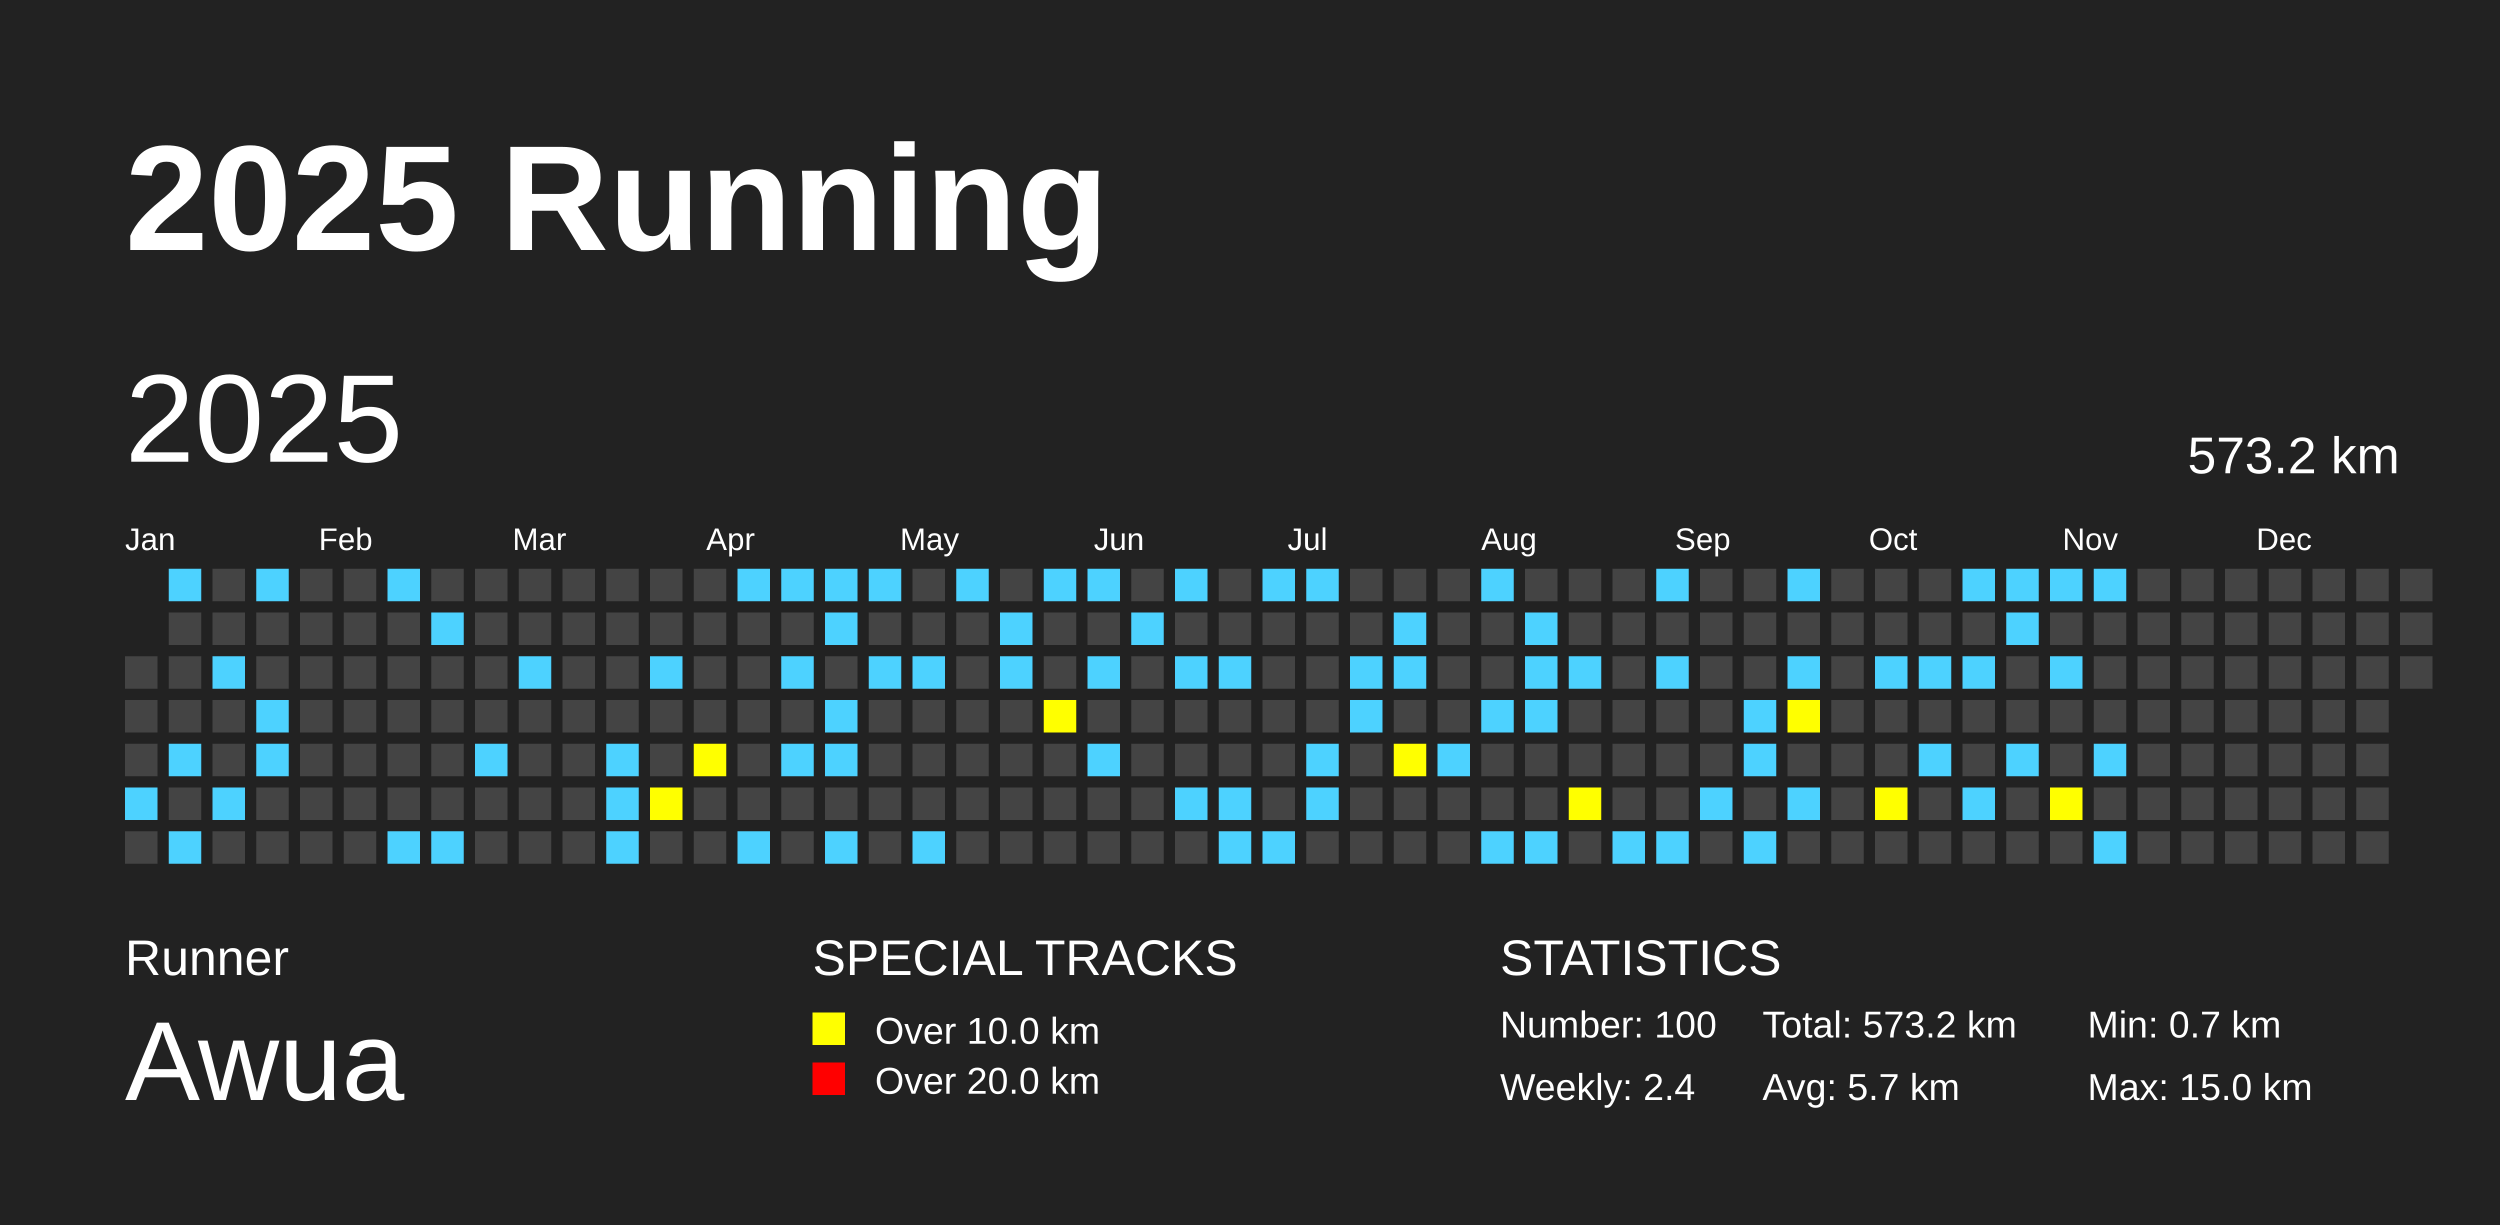
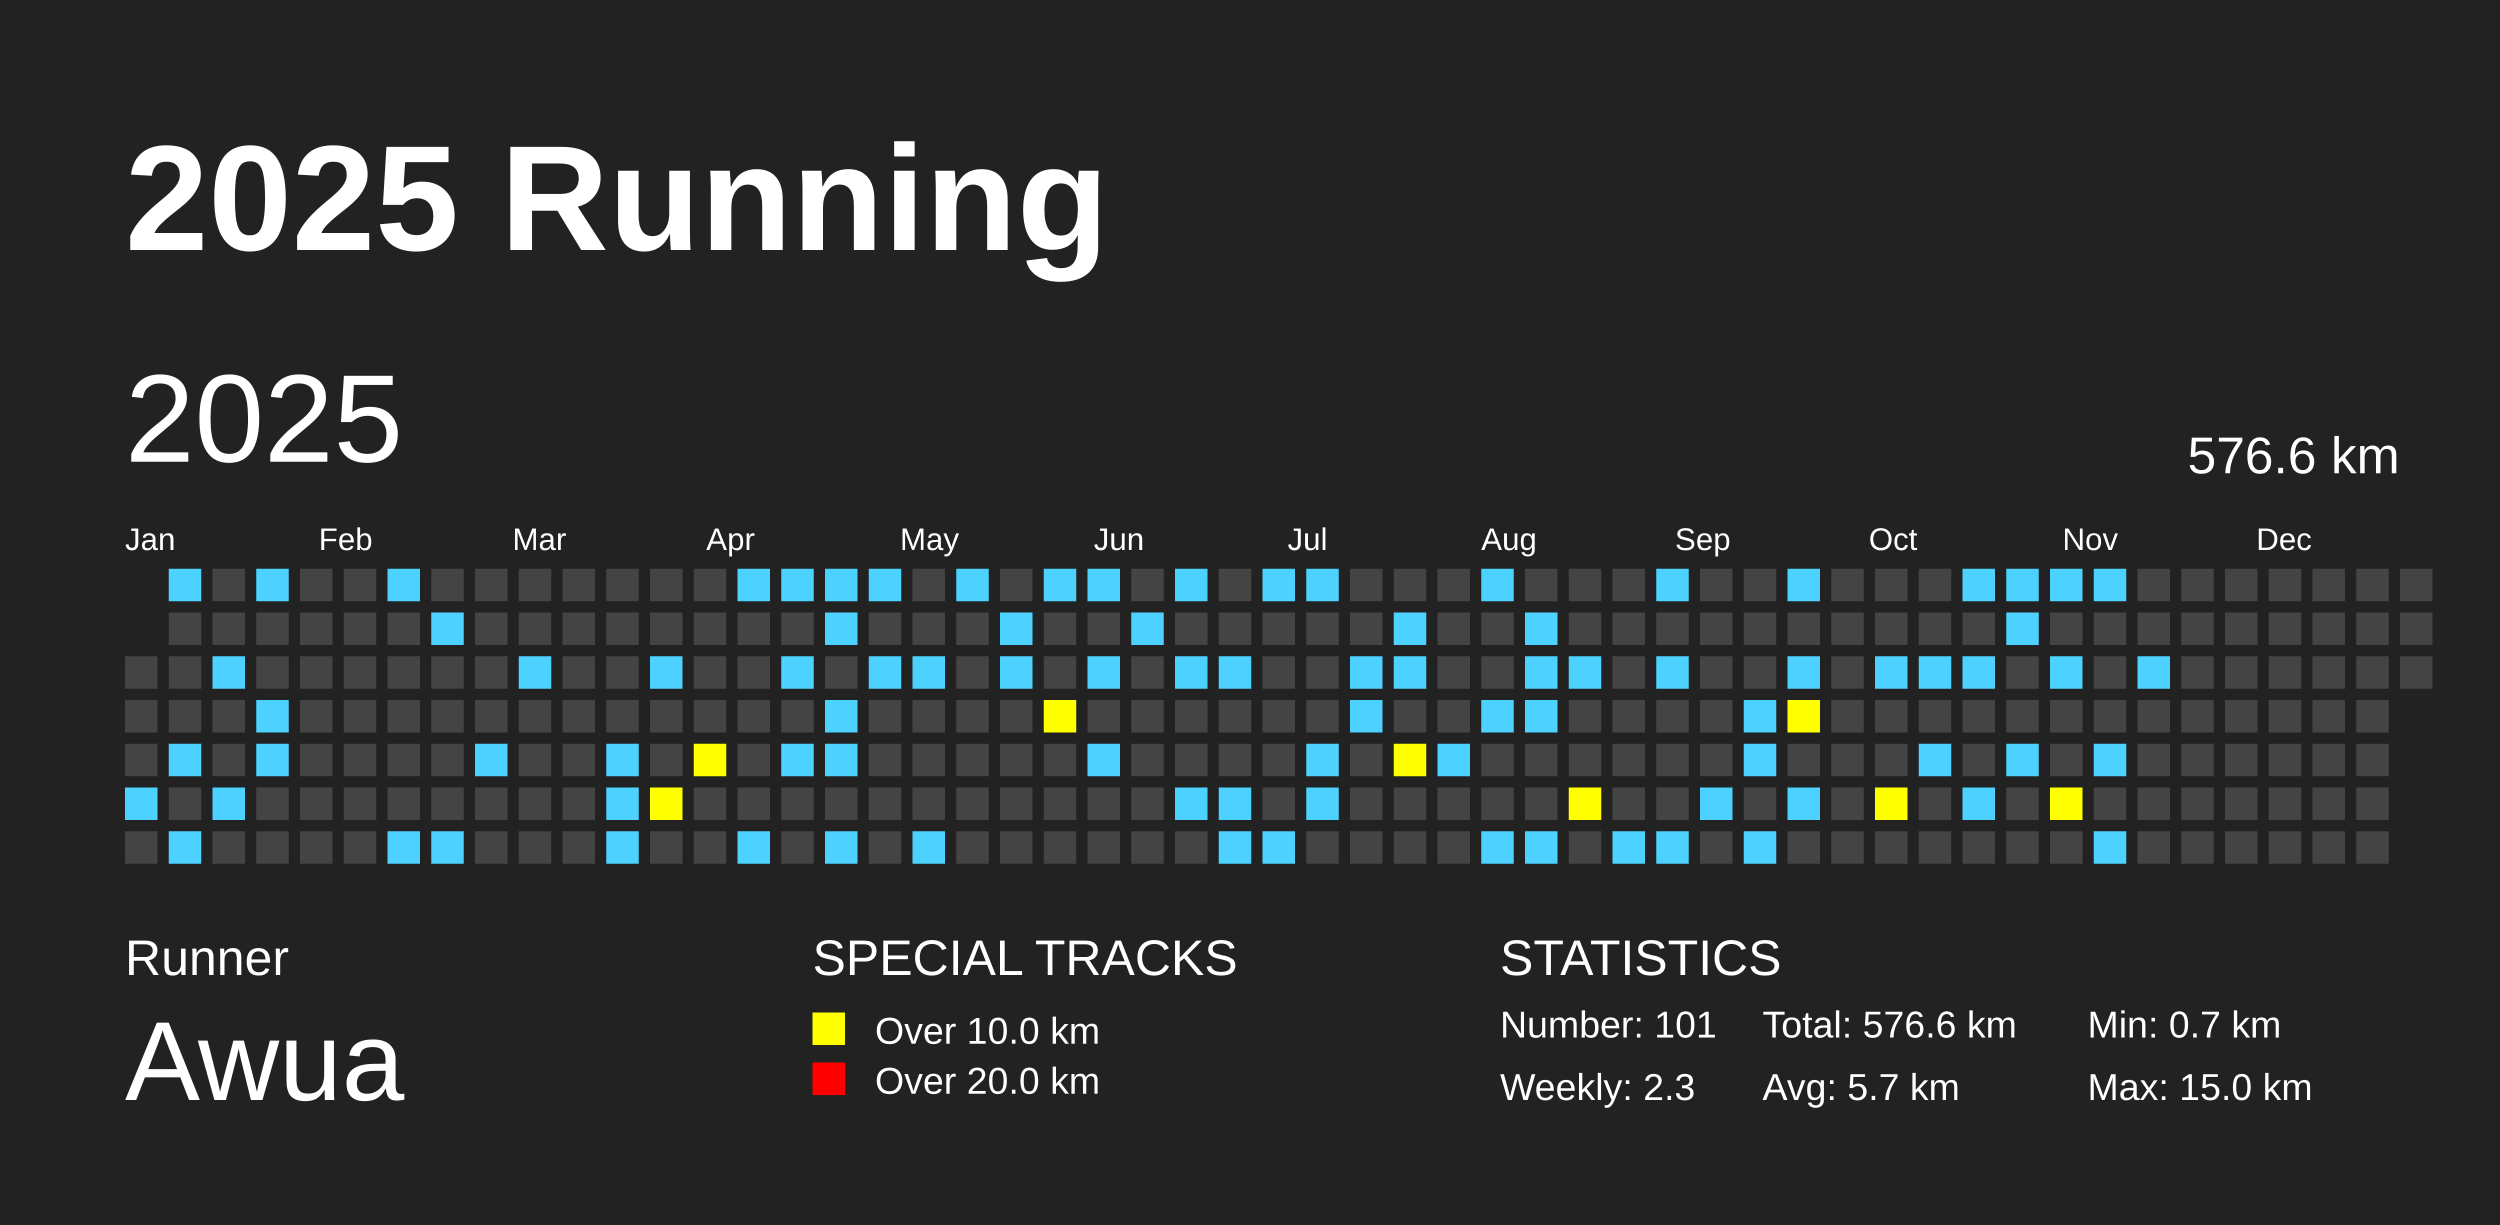
<svg xmlns="http://www.w3.org/2000/svg" baseProfile="full" height="98mm" version="1.1" viewBox="0,0,200,98" width="200mm">
  <defs />
  <rect fill="#222222" height="98" width="200" x="0" y="0" />
  <text fill="#FFFFFF" style="font-size:12px; font-family:Arial; font-weight:bold;" x="10" y="20">2025 Running</text>
  <text fill="#FFFFFF" style="font-size:4px; font-family:Arial" x="10" y="78">Runner</text>
  <text fill="#FFFFFF" style="font-size:9px; font-family:Arial" x="10" y="88">Awua</text>
  <text fill="#FFFFFF" style="font-size:4px; font-family:Arial" x="65" y="78">SPECIAL TRACKS</text>
  <rect fill="yellow" height="2.6" width="2.6" x="65" y="81" />
  <text fill="#FFFFFF" style="font-size:3px; font-family:Arial" x="70" y="83.5">Over 10.0 km</text>
  <rect fill="red" height="2.6" width="2.6" x="65" y="85" />
  <text fill="#FFFFFF" style="font-size:3px; font-family:Arial" x="70" y="87.5">Over 20.0 km</text>
  <text fill="#FFFFFF" style="font-size:4px; font-family:Arial" x="120" y="78">STATISTICS</text>
-   <text fill="#FFFFFF" style="font-size:3px; font-family:Arial" x="120" y="83">Number: 100</text>
-   <text fill="#FFFFFF" style="font-size:3px; font-family:Arial" x="120" y="88">Weekly: 2.4</text>
-   <text fill="#FFFFFF" style="font-size:3px; font-family:Arial" x="141" y="83">Total: 573.2 km</text>
+   <text fill="#FFFFFF" style="font-size:3px; font-family:Arial" x="120" y="83">Number: 101</text>
+   <text fill="#FFFFFF" style="font-size:3px; font-family:Arial" x="120" y="88">Weekly: 2.3</text>
+   <text fill="#FFFFFF" style="font-size:3px; font-family:Arial" x="141" y="83">Total: 576.6 km</text>
  <text fill="#FFFFFF" style="font-size:3px; font-family:Arial" x="141" y="88">Avg: 5.7 km</text>
  <text fill="#FFFFFF" style="font-size:3px; font-family:Arial" x="167" y="83">Min: 0.7 km</text>
  <text fill="#FFFFFF" style="font-size:3px; font-family:Arial" x="167" y="88">Max: 15.0 km</text>
  <text dominant-baseline="hanging" fill="#FFFFFF" style="font-size:10.0px; font-family:Arial;" x="10" y="30">2025</text>
-   <text dominant-baseline="hanging" fill="#FFFFFF" style="font-size:4.125px; font-family:Arial;" x="175" y="35">573.2 km</text>
+   <text dominant-baseline="hanging" fill="#FFFFFF" style="font-size:4.125px; font-family:Arial;" x="175" y="35">576.6 km</text>
  <text fill="#FFFFFF" style="font-size:2.5px; font-family:Arial" x="10.0" y="44">Jan</text>
  <text fill="#FFFFFF" style="font-size:2.5px; font-family:Arial" x="25.5" y="44">Feb</text>
  <text fill="#FFFFFF" style="font-size:2.5px; font-family:Arial" x="41.0" y="44">Mar</text>
  <text fill="#FFFFFF" style="font-size:2.5px; font-family:Arial" x="56.5" y="44">Apr</text>
  <text fill="#FFFFFF" style="font-size:2.5px; font-family:Arial" x="72.0" y="44">May</text>
  <text fill="#FFFFFF" style="font-size:2.5px; font-family:Arial" x="87.5" y="44">Jun</text>
  <text fill="#FFFFFF" style="font-size:2.5px; font-family:Arial" x="103.0" y="44">Jul</text>
  <text fill="#FFFFFF" style="font-size:2.5px; font-family:Arial" x="118.5" y="44">Aug</text>
  <text fill="#FFFFFF" style="font-size:2.5px; font-family:Arial" x="134.0" y="44">Sep</text>
  <text fill="#FFFFFF" style="font-size:2.5px; font-family:Arial" x="149.5" y="44">Oct</text>
  <text fill="#FFFFFF" style="font-size:2.5px; font-family:Arial" x="165.0" y="44">Nov</text>
  <text fill="#FFFFFF" style="font-size:2.5px; font-family:Arial" x="180.5" y="44">Dec</text>
  <rect fill="#444444" height="2.6" width="2.6" x="10.0" y="52.5" />
  <rect fill="#444444" height="2.6" width="2.6" x="10.0" y="56.0" />
  <rect fill="#444444" height="2.6" width="2.6" x="10.0" y="59.5" />
  <rect fill="#4DD2FF" height="2.6" width="2.6" x="10.0" y="63.0" />
  <rect fill="#444444" height="2.6" width="2.6" x="10.0" y="66.5" />
  <rect fill="#4DD2FF" height="2.6" width="2.6" x="13.5" y="45.5" />
  <rect fill="#444444" height="2.6" width="2.6" x="13.5" y="49.0" />
  <rect fill="#444444" height="2.6" width="2.6" x="13.5" y="52.5" />
  <rect fill="#444444" height="2.6" width="2.6" x="13.5" y="56.0" />
  <rect fill="#4DD2FF" height="2.6" width="2.6" x="13.5" y="59.5" />
  <rect fill="#444444" height="2.6" width="2.6" x="13.5" y="63.0" />
  <rect fill="#4DD2FF" height="2.6" width="2.6" x="13.5" y="66.5" />
  <rect fill="#444444" height="2.6" width="2.6" x="17.0" y="45.5" />
  <rect fill="#444444" height="2.6" width="2.6" x="17.0" y="49.0" />
  <rect fill="#4DD2FF" height="2.6" width="2.6" x="17.0" y="52.5" />
  <rect fill="#444444" height="2.6" width="2.6" x="17.0" y="56.0" />
  <rect fill="#444444" height="2.6" width="2.6" x="17.0" y="59.5" />
  <rect fill="#4DD2FF" height="2.6" width="2.6" x="17.0" y="63.0" />
  <rect fill="#444444" height="2.6" width="2.6" x="17.0" y="66.5" />
  <rect fill="#4DD2FF" height="2.6" width="2.6" x="20.5" y="45.5" />
  <rect fill="#444444" height="2.6" width="2.6" x="20.5" y="49.0" />
  <rect fill="#444444" height="2.6" width="2.6" x="20.5" y="52.5" />
  <rect fill="#4DD2FF" height="2.6" width="2.6" x="20.5" y="56.0" />
  <rect fill="#4DD2FF" height="2.6" width="2.6" x="20.5" y="59.5" />
  <rect fill="#444444" height="2.6" width="2.6" x="20.5" y="63.0" />
  <rect fill="#444444" height="2.6" width="2.6" x="20.5" y="66.5" />
  <rect fill="#444444" height="2.6" width="2.6" x="24.0" y="45.5" />
  <rect fill="#444444" height="2.6" width="2.6" x="24.0" y="49.0" />
  <rect fill="#444444" height="2.6" width="2.6" x="24.0" y="52.5" />
  <rect fill="#444444" height="2.6" width="2.6" x="24.0" y="56.0" />
  <rect fill="#444444" height="2.6" width="2.6" x="24.0" y="59.5" />
  <rect fill="#444444" height="2.6" width="2.6" x="24.0" y="63.0" />
  <rect fill="#444444" height="2.6" width="2.6" x="24.0" y="66.5" />
  <rect fill="#444444" height="2.6" width="2.6" x="27.5" y="45.5" />
  <rect fill="#444444" height="2.6" width="2.6" x="27.5" y="49.0" />
  <rect fill="#444444" height="2.6" width="2.6" x="27.5" y="52.5" />
  <rect fill="#444444" height="2.6" width="2.6" x="27.5" y="56.0" />
  <rect fill="#444444" height="2.6" width="2.6" x="27.5" y="59.5" />
  <rect fill="#444444" height="2.6" width="2.6" x="27.5" y="63.0" />
  <rect fill="#444444" height="2.6" width="2.6" x="27.5" y="66.5" />
  <rect fill="#4DD2FF" height="2.6" width="2.6" x="31.0" y="45.5" />
  <rect fill="#444444" height="2.6" width="2.6" x="31.0" y="49.0" />
  <rect fill="#444444" height="2.6" width="2.6" x="31.0" y="52.5" />
  <rect fill="#444444" height="2.6" width="2.6" x="31.0" y="56.0" />
  <rect fill="#444444" height="2.6" width="2.6" x="31.0" y="59.5" />
  <rect fill="#444444" height="2.6" width="2.6" x="31.0" y="63.0" />
  <rect fill="#4DD2FF" height="2.6" width="2.6" x="31.0" y="66.5" />
  <rect fill="#444444" height="2.6" width="2.6" x="34.5" y="45.5" />
  <rect fill="#4DD2FF" height="2.6" width="2.6" x="34.5" y="49.0" />
  <rect fill="#444444" height="2.6" width="2.6" x="34.5" y="52.5" />
  <rect fill="#444444" height="2.6" width="2.6" x="34.5" y="56.0" />
  <rect fill="#444444" height="2.6" width="2.6" x="34.5" y="59.5" />
  <rect fill="#444444" height="2.6" width="2.6" x="34.5" y="63.0" />
  <rect fill="#4DD2FF" height="2.6" width="2.6" x="34.5" y="66.5" />
  <rect fill="#444444" height="2.6" width="2.6" x="38.0" y="45.5" />
  <rect fill="#444444" height="2.6" width="2.6" x="38.0" y="49.0" />
  <rect fill="#444444" height="2.6" width="2.6" x="38.0" y="52.5" />
  <rect fill="#444444" height="2.6" width="2.6" x="38.0" y="56.0" />
  <rect fill="#4DD2FF" height="2.6" width="2.6" x="38.0" y="59.5" />
  <rect fill="#444444" height="2.6" width="2.6" x="38.0" y="63.0" />
  <rect fill="#444444" height="2.6" width="2.6" x="38.0" y="66.5" />
  <rect fill="#444444" height="2.6" width="2.6" x="41.5" y="45.5" />
  <rect fill="#444444" height="2.6" width="2.6" x="41.5" y="49.0" />
  <rect fill="#4DD2FF" height="2.6" width="2.6" x="41.5" y="52.5" />
  <rect fill="#444444" height="2.6" width="2.6" x="41.5" y="56.0" />
  <rect fill="#444444" height="2.6" width="2.6" x="41.5" y="59.5" />
  <rect fill="#444444" height="2.6" width="2.6" x="41.5" y="63.0" />
  <rect fill="#444444" height="2.6" width="2.6" x="41.5" y="66.5" />
  <rect fill="#444444" height="2.6" width="2.6" x="45.0" y="45.5" />
  <rect fill="#444444" height="2.6" width="2.6" x="45.0" y="49.0" />
  <rect fill="#444444" height="2.6" width="2.6" x="45.0" y="52.5" />
  <rect fill="#444444" height="2.6" width="2.6" x="45.0" y="56.0" />
  <rect fill="#444444" height="2.6" width="2.6" x="45.0" y="59.5" />
  <rect fill="#444444" height="2.6" width="2.6" x="45.0" y="63.0" />
  <rect fill="#444444" height="2.6" width="2.6" x="45.0" y="66.5" />
  <rect fill="#444444" height="2.6" width="2.6" x="48.5" y="45.5" />
  <rect fill="#444444" height="2.6" width="2.6" x="48.5" y="49.0" />
  <rect fill="#444444" height="2.6" width="2.6" x="48.5" y="52.5" />
  <rect fill="#444444" height="2.6" width="2.6" x="48.5" y="56.0" />
  <rect fill="#4DD2FF" height="2.6" width="2.6" x="48.5" y="59.5" />
  <rect fill="#4DD2FF" height="2.6" width="2.6" x="48.5" y="63.0" />
  <rect fill="#4DD2FF" height="2.6" width="2.6" x="48.5" y="66.5" />
  <rect fill="#444444" height="2.6" width="2.6" x="52.0" y="45.5" />
  <rect fill="#444444" height="2.6" width="2.6" x="52.0" y="49.0" />
  <rect fill="#4DD2FF" height="2.6" width="2.6" x="52.0" y="52.5" />
  <rect fill="#444444" height="2.6" width="2.6" x="52.0" y="56.0" />
  <rect fill="#444444" height="2.6" width="2.6" x="52.0" y="59.5" />
  <rect fill="yellow" height="2.6" width="2.6" x="52.0" y="63.0" />
  <rect fill="#444444" height="2.6" width="2.6" x="52.0" y="66.5" />
  <rect fill="#444444" height="2.6" width="2.6" x="55.5" y="45.5" />
  <rect fill="#444444" height="2.6" width="2.6" x="55.5" y="49.0" />
  <rect fill="#444444" height="2.6" width="2.6" x="55.5" y="52.5" />
  <rect fill="#444444" height="2.6" width="2.6" x="55.5" y="56.0" />
  <rect fill="yellow" height="2.6" width="2.6" x="55.5" y="59.5" />
  <rect fill="#444444" height="2.6" width="2.6" x="55.5" y="63.0" />
  <rect fill="#444444" height="2.6" width="2.6" x="55.5" y="66.5" />
  <rect fill="#4DD2FF" height="2.6" width="2.6" x="59.0" y="45.5" />
  <rect fill="#444444" height="2.6" width="2.6" x="59.0" y="49.0" />
  <rect fill="#444444" height="2.6" width="2.6" x="59.0" y="52.5" />
  <rect fill="#444444" height="2.6" width="2.6" x="59.0" y="56.0" />
  <rect fill="#444444" height="2.6" width="2.6" x="59.0" y="59.5" />
  <rect fill="#444444" height="2.6" width="2.6" x="59.0" y="63.0" />
  <rect fill="#4DD2FF" height="2.6" width="2.6" x="59.0" y="66.5" />
  <rect fill="#4DD2FF" height="2.6" width="2.6" x="62.5" y="45.5" />
  <rect fill="#444444" height="2.6" width="2.6" x="62.5" y="49.0" />
  <rect fill="#4DD2FF" height="2.6" width="2.6" x="62.5" y="52.5" />
  <rect fill="#444444" height="2.6" width="2.6" x="62.5" y="56.0" />
  <rect fill="#4DD2FF" height="2.6" width="2.6" x="62.5" y="59.5" />
  <rect fill="#444444" height="2.6" width="2.6" x="62.5" y="63.0" />
  <rect fill="#444444" height="2.6" width="2.6" x="62.5" y="66.5" />
  <rect fill="#4DD2FF" height="2.6" width="2.6" x="66.0" y="45.5" />
  <rect fill="#4DD2FF" height="2.6" width="2.6" x="66.0" y="49.0" />
  <rect fill="#444444" height="2.6" width="2.6" x="66.0" y="52.5" />
  <rect fill="#4DD2FF" height="2.6" width="2.6" x="66.0" y="56.0" />
  <rect fill="#4DD2FF" height="2.6" width="2.6" x="66.0" y="59.5" />
  <rect fill="#444444" height="2.6" width="2.6" x="66.0" y="63.0" />
  <rect fill="#4DD2FF" height="2.6" width="2.6" x="66.0" y="66.5" />
  <rect fill="#4DD2FF" height="2.6" width="2.6" x="69.5" y="45.5" />
  <rect fill="#444444" height="2.6" width="2.6" x="69.5" y="49.0" />
  <rect fill="#4DD2FF" height="2.6" width="2.6" x="69.5" y="52.5" />
  <rect fill="#444444" height="2.6" width="2.6" x="69.5" y="56.0" />
  <rect fill="#444444" height="2.6" width="2.6" x="69.5" y="59.5" />
  <rect fill="#444444" height="2.6" width="2.6" x="69.5" y="63.0" />
  <rect fill="#444444" height="2.6" width="2.6" x="69.5" y="66.5" />
  <rect fill="#444444" height="2.6" width="2.6" x="73.0" y="45.5" />
  <rect fill="#444444" height="2.6" width="2.6" x="73.0" y="49.0" />
  <rect fill="#4DD2FF" height="2.6" width="2.6" x="73.0" y="52.5" />
  <rect fill="#444444" height="2.6" width="2.6" x="73.0" y="56.0" />
  <rect fill="#444444" height="2.6" width="2.6" x="73.0" y="59.5" />
  <rect fill="#444444" height="2.6" width="2.6" x="73.0" y="63.0" />
  <rect fill="#4DD2FF" height="2.6" width="2.6" x="73.0" y="66.5" />
  <rect fill="#4DD2FF" height="2.6" width="2.6" x="76.5" y="45.5" />
  <rect fill="#444444" height="2.6" width="2.6" x="76.5" y="49.0" />
  <rect fill="#444444" height="2.6" width="2.6" x="76.5" y="52.5" />
  <rect fill="#444444" height="2.6" width="2.6" x="76.5" y="56.0" />
  <rect fill="#444444" height="2.6" width="2.6" x="76.5" y="59.5" />
  <rect fill="#444444" height="2.6" width="2.6" x="76.5" y="63.0" />
  <rect fill="#444444" height="2.6" width="2.6" x="76.5" y="66.5" />
  <rect fill="#444444" height="2.6" width="2.6" x="80.0" y="45.5" />
  <rect fill="#4DD2FF" height="2.6" width="2.6" x="80.0" y="49.0" />
  <rect fill="#4DD2FF" height="2.6" width="2.6" x="80.0" y="52.5" />
  <rect fill="#444444" height="2.6" width="2.6" x="80.0" y="56.0" />
  <rect fill="#444444" height="2.6" width="2.6" x="80.0" y="59.5" />
  <rect fill="#444444" height="2.6" width="2.6" x="80.0" y="63.0" />
  <rect fill="#444444" height="2.6" width="2.6" x="80.0" y="66.5" />
  <rect fill="#4DD2FF" height="2.6" width="2.6" x="83.5" y="45.5" />
  <rect fill="#444444" height="2.6" width="2.6" x="83.5" y="49.0" />
  <rect fill="#444444" height="2.6" width="2.6" x="83.5" y="52.5" />
  <rect fill="yellow" height="2.6" width="2.6" x="83.5" y="56.0" />
  <rect fill="#444444" height="2.6" width="2.6" x="83.5" y="59.5" />
  <rect fill="#444444" height="2.6" width="2.6" x="83.5" y="63.0" />
  <rect fill="#444444" height="2.6" width="2.6" x="83.5" y="66.5" />
  <rect fill="#4DD2FF" height="2.6" width="2.6" x="87.0" y="45.5" />
  <rect fill="#444444" height="2.6" width="2.6" x="87.0" y="49.0" />
  <rect fill="#4DD2FF" height="2.6" width="2.6" x="87.0" y="52.5" />
  <rect fill="#444444" height="2.6" width="2.6" x="87.0" y="56.0" />
  <rect fill="#4DD2FF" height="2.6" width="2.6" x="87.0" y="59.5" />
  <rect fill="#444444" height="2.6" width="2.6" x="87.0" y="63.0" />
  <rect fill="#444444" height="2.6" width="2.6" x="87.0" y="66.5" />
  <rect fill="#444444" height="2.6" width="2.6" x="90.5" y="45.5" />
  <rect fill="#4DD2FF" height="2.6" width="2.6" x="90.5" y="49.0" />
  <rect fill="#444444" height="2.6" width="2.6" x="90.5" y="52.5" />
  <rect fill="#444444" height="2.6" width="2.6" x="90.5" y="56.0" />
  <rect fill="#444444" height="2.6" width="2.6" x="90.5" y="59.5" />
  <rect fill="#444444" height="2.6" width="2.6" x="90.5" y="63.0" />
  <rect fill="#444444" height="2.6" width="2.6" x="90.5" y="66.5" />
  <rect fill="#4DD2FF" height="2.6" width="2.6" x="94.0" y="45.5" />
  <rect fill="#444444" height="2.6" width="2.6" x="94.0" y="49.0" />
  <rect fill="#4DD2FF" height="2.6" width="2.6" x="94.0" y="52.5" />
  <rect fill="#444444" height="2.6" width="2.6" x="94.0" y="56.0" />
  <rect fill="#444444" height="2.6" width="2.6" x="94.0" y="59.5" />
  <rect fill="#4DD2FF" height="2.6" width="2.6" x="94.0" y="63.0" />
  <rect fill="#444444" height="2.6" width="2.6" x="94.0" y="66.5" />
  <rect fill="#444444" height="2.6" width="2.6" x="97.5" y="45.5" />
  <rect fill="#444444" height="2.6" width="2.6" x="97.5" y="49.0" />
  <rect fill="#4DD2FF" height="2.6" width="2.6" x="97.5" y="52.5" />
  <rect fill="#444444" height="2.6" width="2.6" x="97.5" y="56.0" />
  <rect fill="#444444" height="2.6" width="2.6" x="97.5" y="59.5" />
  <rect fill="#4DD2FF" height="2.6" width="2.6" x="97.5" y="63.0" />
  <rect fill="#4DD2FF" height="2.6" width="2.6" x="97.5" y="66.5" />
  <rect fill="#4DD2FF" height="2.6" width="2.6" x="101.0" y="45.5" />
  <rect fill="#444444" height="2.6" width="2.6" x="101.0" y="49.0" />
  <rect fill="#444444" height="2.6" width="2.6" x="101.0" y="52.5" />
  <rect fill="#444444" height="2.6" width="2.6" x="101.0" y="56.0" />
  <rect fill="#444444" height="2.6" width="2.6" x="101.0" y="59.5" />
  <rect fill="#444444" height="2.6" width="2.6" x="101.0" y="63.0" />
  <rect fill="#4DD2FF" height="2.6" width="2.6" x="101.0" y="66.5" />
  <rect fill="#4DD2FF" height="2.6" width="2.6" x="104.5" y="45.5" />
  <rect fill="#444444" height="2.6" width="2.6" x="104.5" y="49.0" />
  <rect fill="#444444" height="2.6" width="2.6" x="104.5" y="52.5" />
  <rect fill="#444444" height="2.6" width="2.6" x="104.5" y="56.0" />
  <rect fill="#4DD2FF" height="2.6" width="2.6" x="104.5" y="59.5" />
  <rect fill="#4DD2FF" height="2.6" width="2.6" x="104.5" y="63.0" />
  <rect fill="#444444" height="2.6" width="2.6" x="104.5" y="66.5" />
  <rect fill="#444444" height="2.6" width="2.6" x="108.0" y="45.5" />
  <rect fill="#444444" height="2.6" width="2.6" x="108.0" y="49.0" />
  <rect fill="#4DD2FF" height="2.6" width="2.6" x="108.0" y="52.5" />
  <rect fill="#4DD2FF" height="2.6" width="2.6" x="108.0" y="56.0" />
  <rect fill="#444444" height="2.6" width="2.6" x="108.0" y="59.5" />
  <rect fill="#444444" height="2.6" width="2.6" x="108.0" y="63.0" />
  <rect fill="#444444" height="2.6" width="2.6" x="108.0" y="66.5" />
  <rect fill="#444444" height="2.6" width="2.6" x="111.5" y="45.5" />
  <rect fill="#4DD2FF" height="2.6" width="2.6" x="111.5" y="49.0" />
  <rect fill="#4DD2FF" height="2.6" width="2.6" x="111.5" y="52.5" />
  <rect fill="#444444" height="2.6" width="2.6" x="111.5" y="56.0" />
  <rect fill="yellow" height="2.6" width="2.6" x="111.5" y="59.5" />
  <rect fill="#444444" height="2.6" width="2.6" x="111.5" y="63.0" />
  <rect fill="#444444" height="2.6" width="2.6" x="111.5" y="66.5" />
  <rect fill="#444444" height="2.6" width="2.6" x="115.0" y="45.5" />
  <rect fill="#444444" height="2.6" width="2.6" x="115.0" y="49.0" />
  <rect fill="#444444" height="2.6" width="2.6" x="115.0" y="52.5" />
  <rect fill="#444444" height="2.6" width="2.6" x="115.0" y="56.0" />
  <rect fill="#4DD2FF" height="2.6" width="2.6" x="115.0" y="59.5" />
  <rect fill="#444444" height="2.6" width="2.6" x="115.0" y="63.0" />
  <rect fill="#444444" height="2.6" width="2.6" x="115.0" y="66.5" />
  <rect fill="#4DD2FF" height="2.6" width="2.6" x="118.5" y="45.5" />
  <rect fill="#444444" height="2.6" width="2.6" x="118.5" y="49.0" />
  <rect fill="#444444" height="2.6" width="2.6" x="118.5" y="52.5" />
  <rect fill="#4DD2FF" height="2.6" width="2.6" x="118.5" y="56.0" />
  <rect fill="#444444" height="2.6" width="2.6" x="118.5" y="59.5" />
  <rect fill="#444444" height="2.6" width="2.6" x="118.5" y="63.0" />
  <rect fill="#4DD2FF" height="2.6" width="2.6" x="118.5" y="66.5" />
  <rect fill="#444444" height="2.6" width="2.6" x="122.0" y="45.5" />
  <rect fill="#4DD2FF" height="2.6" width="2.6" x="122.0" y="49.0" />
  <rect fill="#4DD2FF" height="2.6" width="2.6" x="122.0" y="52.5" />
  <rect fill="#4DD2FF" height="2.6" width="2.6" x="122.0" y="56.0" />
  <rect fill="#444444" height="2.6" width="2.6" x="122.0" y="59.5" />
  <rect fill="#444444" height="2.6" width="2.6" x="122.0" y="63.0" />
  <rect fill="#4DD2FF" height="2.6" width="2.6" x="122.0" y="66.5" />
  <rect fill="#444444" height="2.6" width="2.6" x="125.5" y="45.5" />
  <rect fill="#444444" height="2.6" width="2.6" x="125.5" y="49.0" />
  <rect fill="#4DD2FF" height="2.6" width="2.6" x="125.5" y="52.5" />
  <rect fill="#444444" height="2.6" width="2.6" x="125.5" y="56.0" />
  <rect fill="#444444" height="2.6" width="2.6" x="125.5" y="59.5" />
  <rect fill="yellow" height="2.6" width="2.6" x="125.5" y="63.0" />
  <rect fill="#444444" height="2.6" width="2.6" x="125.5" y="66.5" />
  <rect fill="#444444" height="2.6" width="2.6" x="129.0" y="45.5" />
  <rect fill="#444444" height="2.6" width="2.6" x="129.0" y="49.0" />
  <rect fill="#444444" height="2.6" width="2.6" x="129.0" y="52.5" />
  <rect fill="#444444" height="2.6" width="2.6" x="129.0" y="56.0" />
  <rect fill="#444444" height="2.6" width="2.6" x="129.0" y="59.5" />
  <rect fill="#444444" height="2.6" width="2.6" x="129.0" y="63.0" />
  <rect fill="#4DD2FF" height="2.6" width="2.6" x="129.0" y="66.5" />
  <rect fill="#4DD2FF" height="2.6" width="2.6" x="132.5" y="45.5" />
  <rect fill="#444444" height="2.6" width="2.6" x="132.5" y="49.0" />
  <rect fill="#4DD2FF" height="2.6" width="2.6" x="132.5" y="52.5" />
  <rect fill="#444444" height="2.6" width="2.6" x="132.5" y="56.0" />
  <rect fill="#444444" height="2.6" width="2.6" x="132.5" y="59.5" />
  <rect fill="#444444" height="2.6" width="2.6" x="132.5" y="63.0" />
  <rect fill="#4DD2FF" height="2.6" width="2.6" x="132.5" y="66.5" />
  <rect fill="#444444" height="2.6" width="2.6" x="136.0" y="45.5" />
  <rect fill="#444444" height="2.6" width="2.6" x="136.0" y="49.0" />
  <rect fill="#444444" height="2.6" width="2.6" x="136.0" y="52.5" />
  <rect fill="#444444" height="2.6" width="2.6" x="136.0" y="56.0" />
  <rect fill="#444444" height="2.6" width="2.6" x="136.0" y="59.5" />
  <rect fill="#4DD2FF" height="2.6" width="2.6" x="136.0" y="63.0" />
  <rect fill="#444444" height="2.6" width="2.6" x="136.0" y="66.5" />
  <rect fill="#444444" height="2.6" width="2.6" x="139.5" y="45.5" />
  <rect fill="#444444" height="2.6" width="2.6" x="139.5" y="49.0" />
  <rect fill="#444444" height="2.6" width="2.6" x="139.5" y="52.5" />
  <rect fill="#4DD2FF" height="2.6" width="2.6" x="139.5" y="56.0" />
  <rect fill="#4DD2FF" height="2.6" width="2.6" x="139.5" y="59.5" />
  <rect fill="#444444" height="2.6" width="2.6" x="139.5" y="63.0" />
  <rect fill="#4DD2FF" height="2.6" width="2.6" x="139.5" y="66.5" />
  <rect fill="#4DD2FF" height="2.6" width="2.6" x="143.0" y="45.5" />
  <rect fill="#444444" height="2.6" width="2.6" x="143.0" y="49.0" />
  <rect fill="#4DD2FF" height="2.6" width="2.6" x="143.0" y="52.5" />
  <rect fill="yellow" height="2.6" width="2.6" x="143.0" y="56.0" />
  <rect fill="#444444" height="2.6" width="2.6" x="143.0" y="59.5" />
  <rect fill="#4DD2FF" height="2.6" width="2.6" x="143.0" y="63.0" />
  <rect fill="#444444" height="2.6" width="2.6" x="143.0" y="66.5" />
  <rect fill="#444444" height="2.6" width="2.6" x="146.5" y="45.5" />
  <rect fill="#444444" height="2.6" width="2.6" x="146.5" y="49.0" />
  <rect fill="#444444" height="2.6" width="2.6" x="146.5" y="52.5" />
  <rect fill="#444444" height="2.6" width="2.6" x="146.5" y="56.0" />
  <rect fill="#444444" height="2.6" width="2.6" x="146.5" y="59.5" />
  <rect fill="#444444" height="2.6" width="2.6" x="146.5" y="63.0" />
  <rect fill="#444444" height="2.6" width="2.6" x="146.5" y="66.5" />
  <rect fill="#444444" height="2.6" width="2.6" x="150.0" y="45.5" />
  <rect fill="#444444" height="2.6" width="2.6" x="150.0" y="49.0" />
  <rect fill="#4DD2FF" height="2.6" width="2.6" x="150.0" y="52.5" />
  <rect fill="#444444" height="2.6" width="2.6" x="150.0" y="56.0" />
  <rect fill="#444444" height="2.6" width="2.6" x="150.0" y="59.5" />
  <rect fill="yellow" height="2.6" width="2.6" x="150.0" y="63.0" />
  <rect fill="#444444" height="2.6" width="2.6" x="150.0" y="66.5" />
  <rect fill="#444444" height="2.6" width="2.6" x="153.5" y="45.5" />
  <rect fill="#444444" height="2.6" width="2.6" x="153.5" y="49.0" />
  <rect fill="#4DD2FF" height="2.6" width="2.6" x="153.5" y="52.5" />
  <rect fill="#444444" height="2.6" width="2.6" x="153.5" y="56.0" />
  <rect fill="#4DD2FF" height="2.6" width="2.6" x="153.5" y="59.5" />
  <rect fill="#444444" height="2.6" width="2.6" x="153.5" y="63.0" />
  <rect fill="#444444" height="2.6" width="2.6" x="153.5" y="66.5" />
  <rect fill="#4DD2FF" height="2.6" width="2.6" x="157.0" y="45.5" />
  <rect fill="#444444" height="2.6" width="2.6" x="157.0" y="49.0" />
  <rect fill="#4DD2FF" height="2.6" width="2.6" x="157.0" y="52.5" />
  <rect fill="#444444" height="2.6" width="2.6" x="157.0" y="56.0" />
  <rect fill="#444444" height="2.6" width="2.6" x="157.0" y="59.5" />
  <rect fill="#4DD2FF" height="2.6" width="2.6" x="157.0" y="63.0" />
  <rect fill="#444444" height="2.6" width="2.6" x="157.0" y="66.5" />
  <rect fill="#4DD2FF" height="2.6" width="2.6" x="160.5" y="45.5" />
  <rect fill="#4DD2FF" height="2.6" width="2.6" x="160.5" y="49.0" />
  <rect fill="#444444" height="2.6" width="2.6" x="160.5" y="52.5" />
  <rect fill="#444444" height="2.6" width="2.6" x="160.5" y="56.0" />
  <rect fill="#4DD2FF" height="2.6" width="2.6" x="160.5" y="59.5" />
  <rect fill="#444444" height="2.6" width="2.6" x="160.5" y="63.0" />
  <rect fill="#444444" height="2.6" width="2.6" x="160.5" y="66.5" />
  <rect fill="#4DD2FF" height="2.6" width="2.6" x="164.0" y="45.5" />
  <rect fill="#444444" height="2.6" width="2.6" x="164.0" y="49.0" />
  <rect fill="#4DD2FF" height="2.6" width="2.6" x="164.0" y="52.5" />
  <rect fill="#444444" height="2.6" width="2.6" x="164.0" y="56.0" />
  <rect fill="#444444" height="2.6" width="2.6" x="164.0" y="59.5" />
  <rect fill="yellow" height="2.6" width="2.6" x="164.0" y="63.0" />
  <rect fill="#444444" height="2.6" width="2.6" x="164.0" y="66.5" />
  <rect fill="#4DD2FF" height="2.6" width="2.6" x="167.5" y="45.5" />
  <rect fill="#444444" height="2.6" width="2.6" x="167.5" y="49.0" />
  <rect fill="#444444" height="2.6" width="2.6" x="167.5" y="52.5" />
  <rect fill="#444444" height="2.6" width="2.6" x="167.5" y="56.0" />
  <rect fill="#4DD2FF" height="2.6" width="2.6" x="167.5" y="59.5" />
  <rect fill="#444444" height="2.6" width="2.6" x="167.5" y="63.0" />
  <rect fill="#4DD2FF" height="2.6" width="2.6" x="167.5" y="66.5" />
  <rect fill="#444444" height="2.6" width="2.6" x="171.0" y="45.5" />
  <rect fill="#444444" height="2.6" width="2.6" x="171.0" y="49.0" />
-   <rect fill="#444444" height="2.6" width="2.6" x="171.0" y="52.5" />
+   <rect fill="#4DD2FF" height="2.6" width="2.6" x="171.0" y="52.5" />
  <rect fill="#444444" height="2.6" width="2.6" x="171.0" y="56.0" />
  <rect fill="#444444" height="2.6" width="2.6" x="171.0" y="59.5" />
  <rect fill="#444444" height="2.6" width="2.6" x="171.0" y="63.0" />
  <rect fill="#444444" height="2.6" width="2.6" x="171.0" y="66.5" />
  <rect fill="#444444" height="2.6" width="2.6" x="174.5" y="45.5" />
  <rect fill="#444444" height="2.6" width="2.6" x="174.5" y="49.0" />
  <rect fill="#444444" height="2.6" width="2.6" x="174.5" y="52.5" />
  <rect fill="#444444" height="2.6" width="2.6" x="174.5" y="56.0" />
  <rect fill="#444444" height="2.6" width="2.6" x="174.5" y="59.5" />
  <rect fill="#444444" height="2.6" width="2.6" x="174.5" y="63.0" />
  <rect fill="#444444" height="2.6" width="2.6" x="174.5" y="66.5" />
  <rect fill="#444444" height="2.6" width="2.6" x="178.0" y="45.5" />
  <rect fill="#444444" height="2.6" width="2.6" x="178.0" y="49.0" />
  <rect fill="#444444" height="2.6" width="2.6" x="178.0" y="52.5" />
  <rect fill="#444444" height="2.6" width="2.6" x="178.0" y="56.0" />
  <rect fill="#444444" height="2.6" width="2.6" x="178.0" y="59.5" />
  <rect fill="#444444" height="2.6" width="2.6" x="178.0" y="63.0" />
  <rect fill="#444444" height="2.6" width="2.6" x="178.0" y="66.5" />
  <rect fill="#444444" height="2.6" width="2.6" x="181.5" y="45.5" />
  <rect fill="#444444" height="2.6" width="2.6" x="181.5" y="49.0" />
  <rect fill="#444444" height="2.6" width="2.6" x="181.5" y="52.5" />
  <rect fill="#444444" height="2.6" width="2.6" x="181.5" y="56.0" />
  <rect fill="#444444" height="2.6" width="2.6" x="181.5" y="59.5" />
  <rect fill="#444444" height="2.6" width="2.6" x="181.5" y="63.0" />
  <rect fill="#444444" height="2.6" width="2.6" x="181.5" y="66.5" />
  <rect fill="#444444" height="2.6" width="2.6" x="185.0" y="45.5" />
  <rect fill="#444444" height="2.6" width="2.6" x="185.0" y="49.0" />
  <rect fill="#444444" height="2.6" width="2.6" x="185.0" y="52.5" />
  <rect fill="#444444" height="2.6" width="2.6" x="185.0" y="56.0" />
  <rect fill="#444444" height="2.6" width="2.6" x="185.0" y="59.5" />
  <rect fill="#444444" height="2.6" width="2.6" x="185.0" y="63.0" />
  <rect fill="#444444" height="2.6" width="2.6" x="185.0" y="66.5" />
  <rect fill="#444444" height="2.6" width="2.6" x="188.5" y="45.5" />
  <rect fill="#444444" height="2.6" width="2.6" x="188.5" y="49.0" />
  <rect fill="#444444" height="2.6" width="2.6" x="188.5" y="52.5" />
  <rect fill="#444444" height="2.6" width="2.6" x="188.5" y="56.0" />
  <rect fill="#444444" height="2.6" width="2.6" x="188.5" y="59.5" />
  <rect fill="#444444" height="2.6" width="2.6" x="188.5" y="63.0" />
  <rect fill="#444444" height="2.6" width="2.6" x="188.5" y="66.5" />
  <rect fill="#444444" height="2.6" width="2.6" x="192.0" y="45.5" />
  <rect fill="#444444" height="2.6" width="2.6" x="192.0" y="49.0" />
  <rect fill="#444444" height="2.6" width="2.6" x="192.0" y="52.5" />
</svg>
